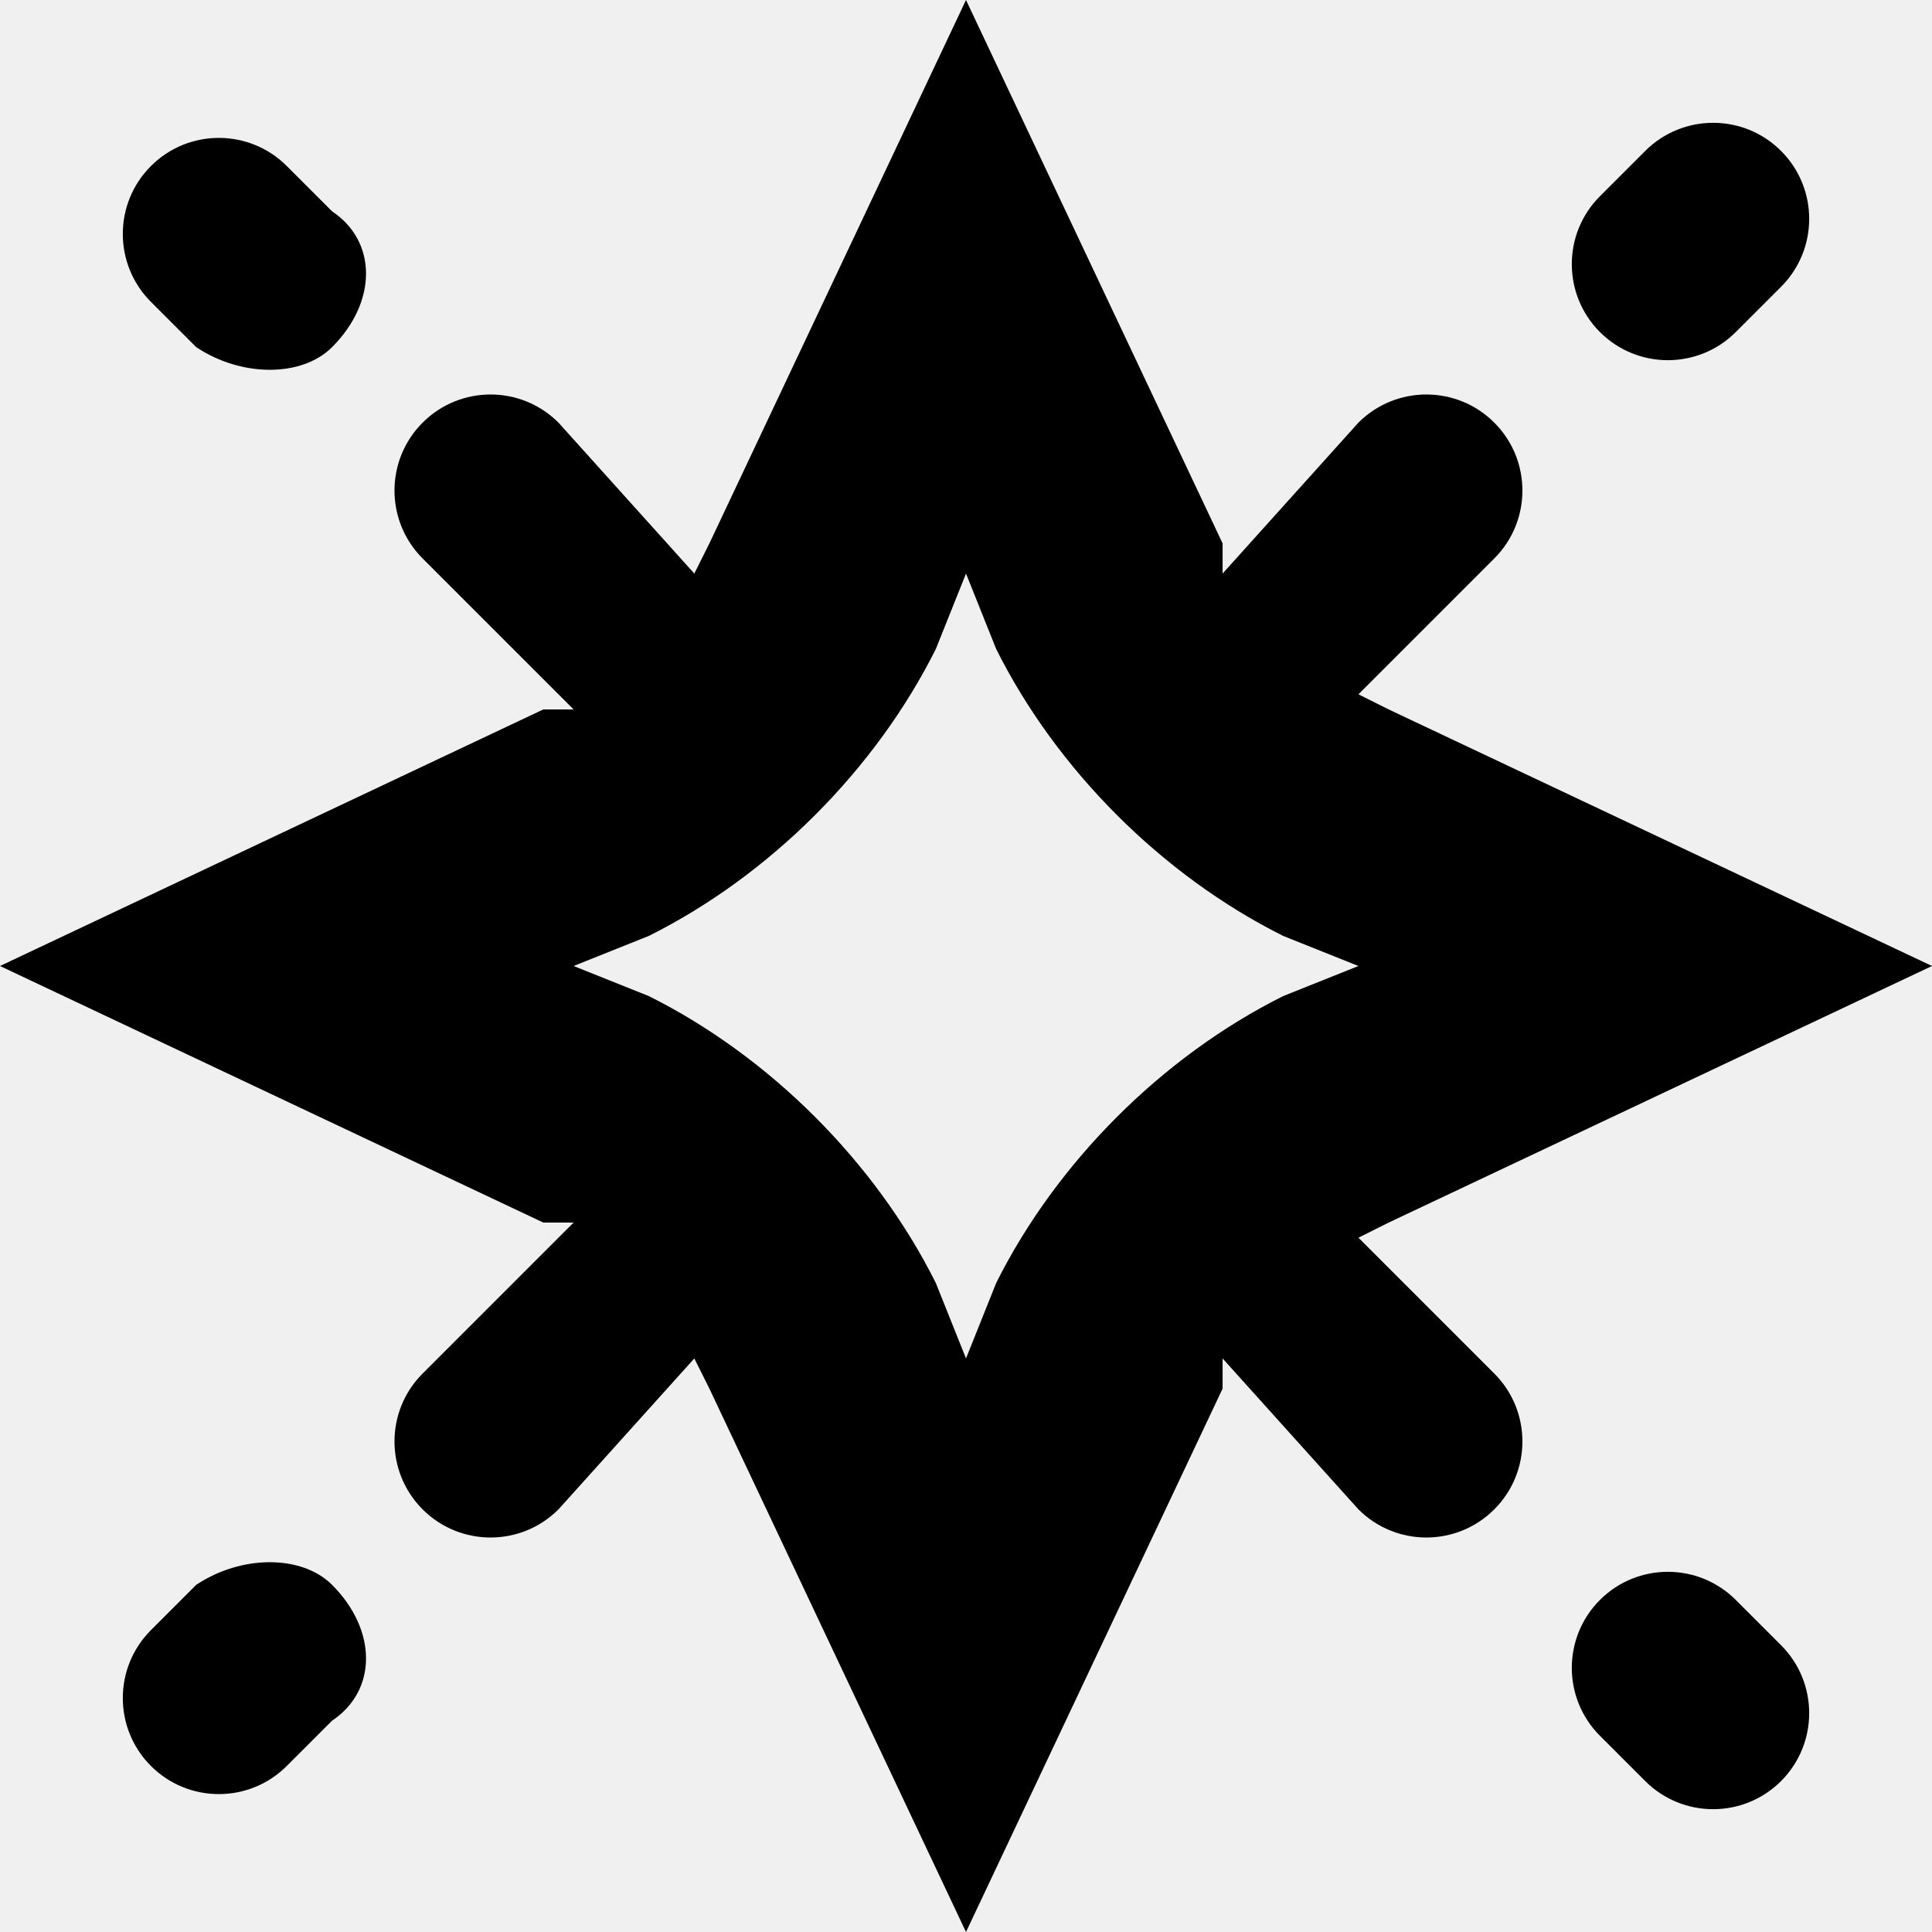
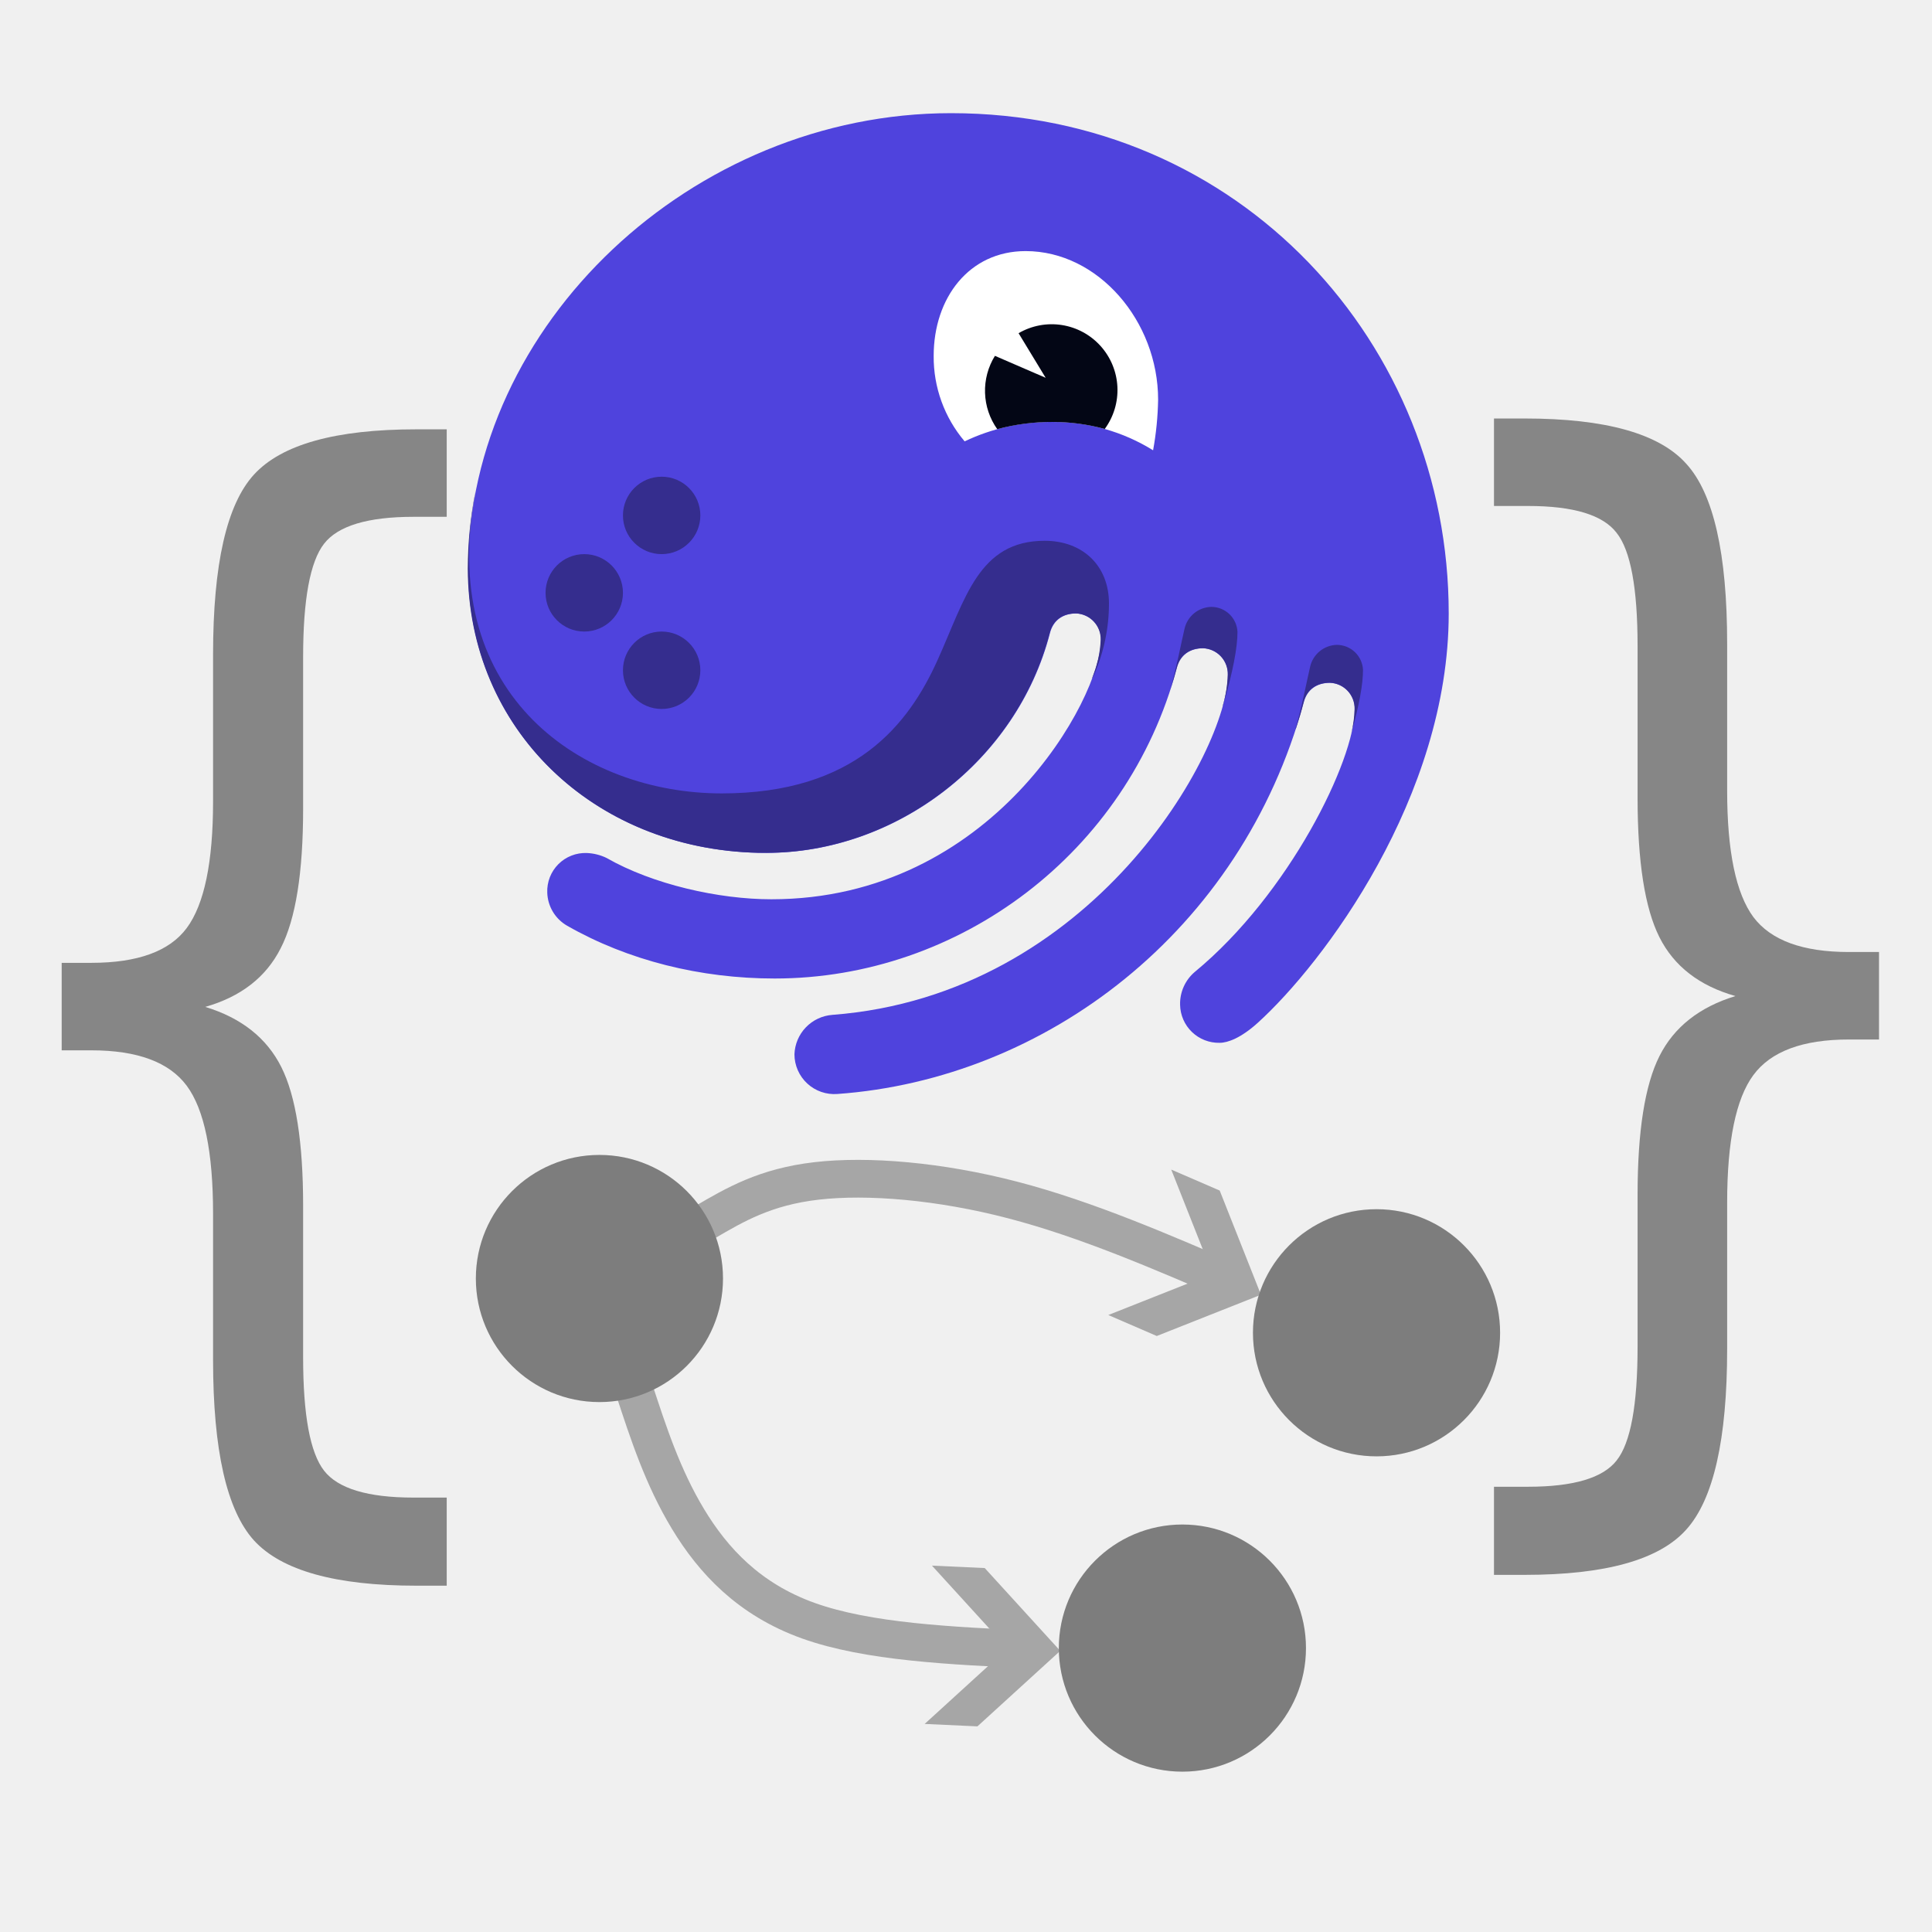
- <svg xmlns="http://www.w3.org/2000/svg" viewBox="0 0 128 128">
-   <path fill-rule="evenodd" d="M81 36 64 0 47 36l-1 2-9-10a6 6 0 0 0-9 9l10 10h-2L0 64l36 17h2L28 91a6 6 0 1 0 9 9l9-10 1 2 17 36 17-36v-2l9 10a6 6 0 1 0 9-9l-9-9 2-1 36-17-36-17-2-1 9-9a6 6 0 1 0-9-9l-9 10v-2Zm-17 2-2 5c-4 8-11 15-19 19l-5 2 5 2c8 4 15 11 19 19l2 5 2-5c4-8 11-15 19-19l5-2-5-2c-8-4-15-11-19-19l-2-5Z" clip-rule="evenodd" />
-   <path d="M118 19a6 6 0 0 0-9-9l-3 3a6 6 0 1 0 9 9l3-3Zm-96 4c-2 2-6 2-9 0l-3-3a6 6 0 1 1 9-9l3 3c3 2 3 6 0 9Zm0 82c-2-2-6-2-9 0l-3 3a6 6 0 1 0 9 9l3-3c3-2 3-6 0-9Zm96 4a6 6 0 0 1-9 9l-3-3a6 6 0 1 1 9-9l3 3Z" />
-   <style>path{fill:#000}@media (prefers-color-scheme:dark){path{fill:#fff}}</style>
+ <svg xmlns="http://www.w3.org/2000/svg" width="512" height="512" viewBox="0 0 512 512" version="1.1" id="svg1" xml:space="preserve">
+   <defs id="defs1">
+     <marker style="overflow:visible" id="ArrowWideHeavy" refX="0" refY="0" orient="auto-start-reverse" markerWidth="7" markerHeight="7" viewBox="0 0 1 1" preserveAspectRatio="xMidYMid" markerUnits="userSpaceOnUse">
+       <path style="fill:context-stroke;fill-rule:evenodd;stroke:none" d="m 1,0 -3,3 h -2 l 3,-3 -3,-3 h 2 z" id="path12" />
+     </marker>
+     <marker style="overflow:visible" id="ArrowWideHeavy-6" refX="0" refY="0" orient="auto-start-reverse" markerWidth="7" markerHeight="7" viewBox="0 0 1 1" preserveAspectRatio="xMidYMid" markerUnits="userSpaceOnUse">
+       <path style="fill:context-stroke;fill-rule:evenodd;stroke:none" d="m 1,0 -3,3 h -2 l 3,-3 -3,-3 h 2 z" id="path12-1" />
+     </marker>
+   </defs>
+   <g id="layer1">
+     <g style="fill:none" id="g1" transform="matrix(0.7427377,0,0,0.7427377,45.97949,-47.99693)">
+       <path d="m 221.556,440.815 c 0.006,1.956 0.414,3.889 1.201,5.679 0.786,1.791 1.932,3.4 3.368,4.727 1.435,1.327 3.129,2.344 4.975,2.987 1.846,0.643 3.805,0.899 5.754,0.751 74.087,-5.304 144.059,-57.735 166.398,-139.627 1.174,-4.71 4.708,-7.072 9.417,-7.072 2.413,0.097 4.691,1.142 6.34,2.908 1.649,1.765 2.536,4.11 2.468,6.526 0,18.259 -23.471,65.98 -57.035,93.674 -1.711,1.439 -3.075,3.246 -3.99,5.286 -0.916,2.04 -1.36,4.26 -1.298,6.495 0.034,1.818 0.426,3.611 1.154,5.276 0.728,1.666 1.778,3.171 3.089,4.43 1.311,1.259 2.857,2.246 4.551,2.906 1.693,0.66 3.5,0.978 5.316,0.938 2.941,0 7.649,-1.768 13.531,-7.072 C 410.266,408.412 455,348.909 455,283.508 455,187.624 380.872,105 277.418,105 c -92.312,0 -172.28,75.414 -172.28,162.611 0,57.734 45.866,101.326 106.422,101.326 46.459,0 89.385,-32.984 101.148,-78.357 1.173,-4.71 4.694,-7.072 9.402,-7.072 2.415,0.098 4.694,1.142 6.345,2.907 1.651,1.766 2.541,4.11 2.478,6.527 0,20.622 -38.811,92.542 -117.606,92.542 -18.818,0 -42.331,-5.304 -58.803,-14.738 -2.205,-1.069 -4.607,-1.671 -7.055,-1.768 -1.875,-0.072 -3.744,0.245 -5.49,0.931 -1.747,0.685 -3.332,1.725 -4.658,3.053 -1.325,1.329 -2.361,2.917 -3.043,4.665 -0.682,1.749 -0.995,3.62 -0.919,5.495 0.076,2.402 0.764,4.745 1.998,6.807 1.235,2.062 2.975,3.774 5.057,4.975 21.759,12.43 47.633,18.853 74.087,18.853 65.858,0 125.834,-44.779 143.479,-110.76 1.174,-4.71 4.708,-7.071 9.403,-7.071 2.414,0.097 4.694,1.141 6.345,2.906 1.651,1.766 2.541,4.111 2.477,6.527 0,27.1 -48.213,114.296 -141.118,121.368 -3.595,0.267 -6.964,1.852 -9.462,4.453 -2.497,2.6 -3.946,6.031 -4.069,9.635 z" fill="#4f43dd" id="path1" />
+       <path d="m 313.62,215.178 c 12.681,-0.095 25.128,3.411 35.897,10.11 1.088,-5.958 1.689,-11.996 1.795,-18.052 0,-27.97 -21.317,-53.025 -47.274,-53.025 -20.185,0 -32.805,16.726 -32.805,37.389 -0.096,11.163 3.824,21.988 11.046,30.498 9.783,-4.667 20.503,-7.034 31.341,-6.92 z" fill="#ffffff" id="path2" />
+       <path d="m 374.439,316.505 c 3.603,-12.32 5.191,-20.87 5.191,-26.422 -0.11,-2.398 -1.137,-4.662 -2.869,-6.323 -1.733,-1.661 -4.037,-2.592 -6.436,-2.6 -2.236,0.042 -4.393,0.83 -6.129,2.239 -1.736,1.409 -2.952,3.358 -3.453,5.537 -0.981,4.047 -3.079,15.014 -5.15,21.976 0.856,-2.606 1.638,-5.254 2.347,-7.942 1.174,-4.724 4.708,-7.072 9.402,-7.072 2.414,0.093 4.693,1.135 6.345,2.898 1.651,1.763 2.541,4.106 2.478,6.522 -0.111,3.797 -0.719,7.563 -1.809,11.201 z" fill="#352d8e" id="path3" />
+       <path d="m 424.418,303.632 c -0.113,-2.395 -1.14,-4.655 -2.868,-6.315 -1.729,-1.659 -4.028,-2.593 -6.424,-2.608 -2.233,0.045 -4.387,0.834 -6.12,2.243 -1.734,1.408 -2.947,3.356 -3.448,5.533 -0.994,4.144 -3.134,15.276 -5.233,22.224 h 0.097 c 1.022,-3.094 1.974,-6.229 2.761,-9.42 1.174,-4.724 4.708,-7.072 9.416,-7.072 2.413,0.094 4.691,1.136 6.34,2.899 1.649,1.764 2.536,4.107 2.469,6.521 -0.067,2.932 -0.47,5.848 -1.201,8.688 2.927,-10.276 4.211,-17.707 4.211,-22.693 z" fill="#352d8e" id="path4" />
+       <path d="m 313.619,215.178 c 6.302,-0.012 12.577,0.829 18.653,2.5 3.19,-4.352 4.784,-9.67 4.514,-15.06 -0.27,-5.39 -2.388,-10.523 -5.997,-14.534 -3.609,-4.011 -8.489,-6.656 -13.819,-7.49 -5.33,-0.833 -10.785,0.195 -15.446,2.913 l 9.665,15.912 -18.1,-7.832 c -2.452,3.958 -3.682,8.552 -3.534,13.206 0.147,4.653 1.665,9.16 4.362,12.954 6.423,-1.731 13.05,-2.595 19.702,-2.569 z" fill="#030615" id="path5" />
+       <path d="m 174.172,317.583 c 7.625,0 13.807,-6.184 13.807,-13.812 0,-7.628 -6.182,-13.812 -13.807,-13.812 -7.625,0 -13.807,6.184 -13.807,13.812 0,7.628 6.182,13.812 13.807,13.812 z" fill="#352d8e" id="path6" />
+       <path d="m 174.172,262.335 c 7.625,0 13.807,-6.184 13.807,-13.812 0,-7.628 -6.182,-13.812 -13.807,-13.812 -7.625,0 -13.807,6.184 -13.807,13.812 0,7.628 6.182,13.812 13.807,13.812 z" fill="#352d8e" id="path7" />
+       <path d="m 146.558,289.958 c 7.625,0 13.806,-6.184 13.806,-13.812 0,-7.628 -6.181,-13.812 -13.806,-13.812 -7.626,0 -13.807,6.184 -13.807,13.812 0,7.628 6.181,13.812 13.807,13.812 z" fill="#352d8e" id="path8" />
+       <path d="m 208.688,368.91 h 2.762 c 46.459,0 89.385,-32.983 101.148,-78.356 1.173,-4.71 4.694,-7.072 9.402,-7.072 2.415,0.097 4.694,1.142 6.345,2.907 1.651,1.766 2.541,4.11 2.478,6.527 -0.211,4.821 -1.301,9.563 -3.217,13.992 0.333,-0.515 0.624,-1.055 0.87,-1.616 3.493,-7.988 5.298,-16.613 5.301,-25.332 0,-13.55 -9.416,-22.389 -22.933,-22.389 -23.568,0 -28.29,20.58 -38.23,42.583 -10.314,22.845 -29.257,47.555 -77.028,47.555 -49.635,0 -100.637,-34.765 -88.197,-105.456 0.151,-0.884 0.276,-1.671 0.372,-2.403 -1.822,9.132 -2.747,18.422 -2.761,27.734 0.138,56.907 44.582,100.001 103.688,101.326 z" fill="#352d8e" id="path9" />
+     </g>
+     <g id="g11" style="fill:#868686;fill-opacity:1" transform="matrix(1,0,0,1.256922,-0.6562006,74.99639)">
+       <path d="m 119.042,256.085 v 18.576 h -7.998 q -32.121,0 -43.086,-9.546 -10.836,-9.546 -10.836,-38.055 v -30.831 q 0,-19.479 -6.966,-26.961 -6.966,-7.482 -25.284,-7.482 h -7.869 v -18.447 h 7.869 q 18.447,0 25.284,-7.353 6.966,-7.482 6.966,-26.703 V 78.324 q 0,-28.509 10.836,-37.926 10.965,-9.546 43.086,-9.546 h 7.998 v 18.447 h -8.772 q -18.189,0 -23.736,5.676 -5.547,5.676 -5.547,23.865 v 31.992 q 0,20.253 -5.934,29.412 -5.805,9.159 -19.995,12.384 14.319,3.483 20.124,12.642 5.805,9.159 5.805,29.283 v 31.992 q 0,18.189 5.547,23.865 5.547,5.676 23.736,5.676 z" id="text1" style="font-size:264.19px;line-height:1.25;stroke-width:6.605" aria-label="{" />
+       <path d="m 396.577,253.8 h 9.03 q 18.06,0 23.478,-5.547 5.547,-5.547 5.547,-23.994 V 192.267 q 0,-20.124 5.805,-29.283 5.805,-9.159 20.124,-12.642 -14.319,-3.225 -20.124,-12.384 -5.805,-9.159 -5.805,-29.412 V 76.555 q 0,-18.318 -5.547,-23.865 -5.418,-5.676 -23.478,-5.676 h -9.03 V 28.568 h 8.127 q 32.121,0 42.828,9.546 10.836,9.417 10.836,37.926 v 30.96 q 0,19.221 6.966,26.703 6.966,7.353 25.284,7.353 h 7.998 v 18.447 h -7.998 q -18.318,0 -25.284,7.482 -6.966,7.482 -6.966,26.961 v 30.831 q 0,28.509 -10.836,38.055 -10.707,9.546 -42.828,9.546 h -8.127 z" id="text2" style="font-size:264.19px;line-height:1.25;stroke-width:6.605" aria-label="}" />
+     </g>
+     <g id="g2" transform="translate(20.87752,-22.88346)" style="fill:#a6a6a6;fill-opacity:1">
+       <path style="fill:none;fill-opacity:1;stroke:#a6a6a6;stroke-width:10;stroke-linecap:butt;stroke-linejoin:miter;stroke-miterlimit:3;stroke-dasharray:none;stroke-opacity:1;marker-end:url(#ArrowWideHeavy)" d="m 177.076,327.963 c 8.033,-4.706 16.066,-9.411 29.62,-10.98 13.554,-1.568 32.628,4.4e-4 52.11,5.087 19.481,5.087 39.368,13.692 59.254,22.297" id="path11" transform="translate(-11.1936,18.85768)" />
+       <path style="fill:none;fill-opacity:1;stroke:#a6a6a6;stroke-width:10;stroke-linecap:butt;stroke-linejoin:miter;stroke-miterlimit:3;stroke-dasharray:none;stroke-opacity:1;marker-end:url(#ArrowWideHeavy-6)" d="m 178.763,329.058 c 3.834,11.719 7.668,23.437 14.32,34.434 6.652,10.997 16.123,21.272 31.865,26.917 15.742,5.645 37.755,6.661 59.768,7.676" id="path11-2" transform="translate(-31.61268,61.97156)" />
+       <circle style="fill:#7d7d7d;fill-opacity:1;fill-rule:evenodd" id="path10" cx="137.977" cy="361.7" r="32.749" />
+       <circle style="fill:#7d7d7d;fill-opacity:1;fill-rule:evenodd" id="path10-2" cx="137.977" cy="361.7" r="32.749" transform="translate(205.9389,14.38216)" />
+       <circle style="fill:#7d7d7d;fill-opacity:1;fill-rule:evenodd" id="path10-0" cx="137.977" cy="361.7" r="32.749" transform="translate(154.4929,97.94453)" />
+     </g>
+   </g>
</svg>
